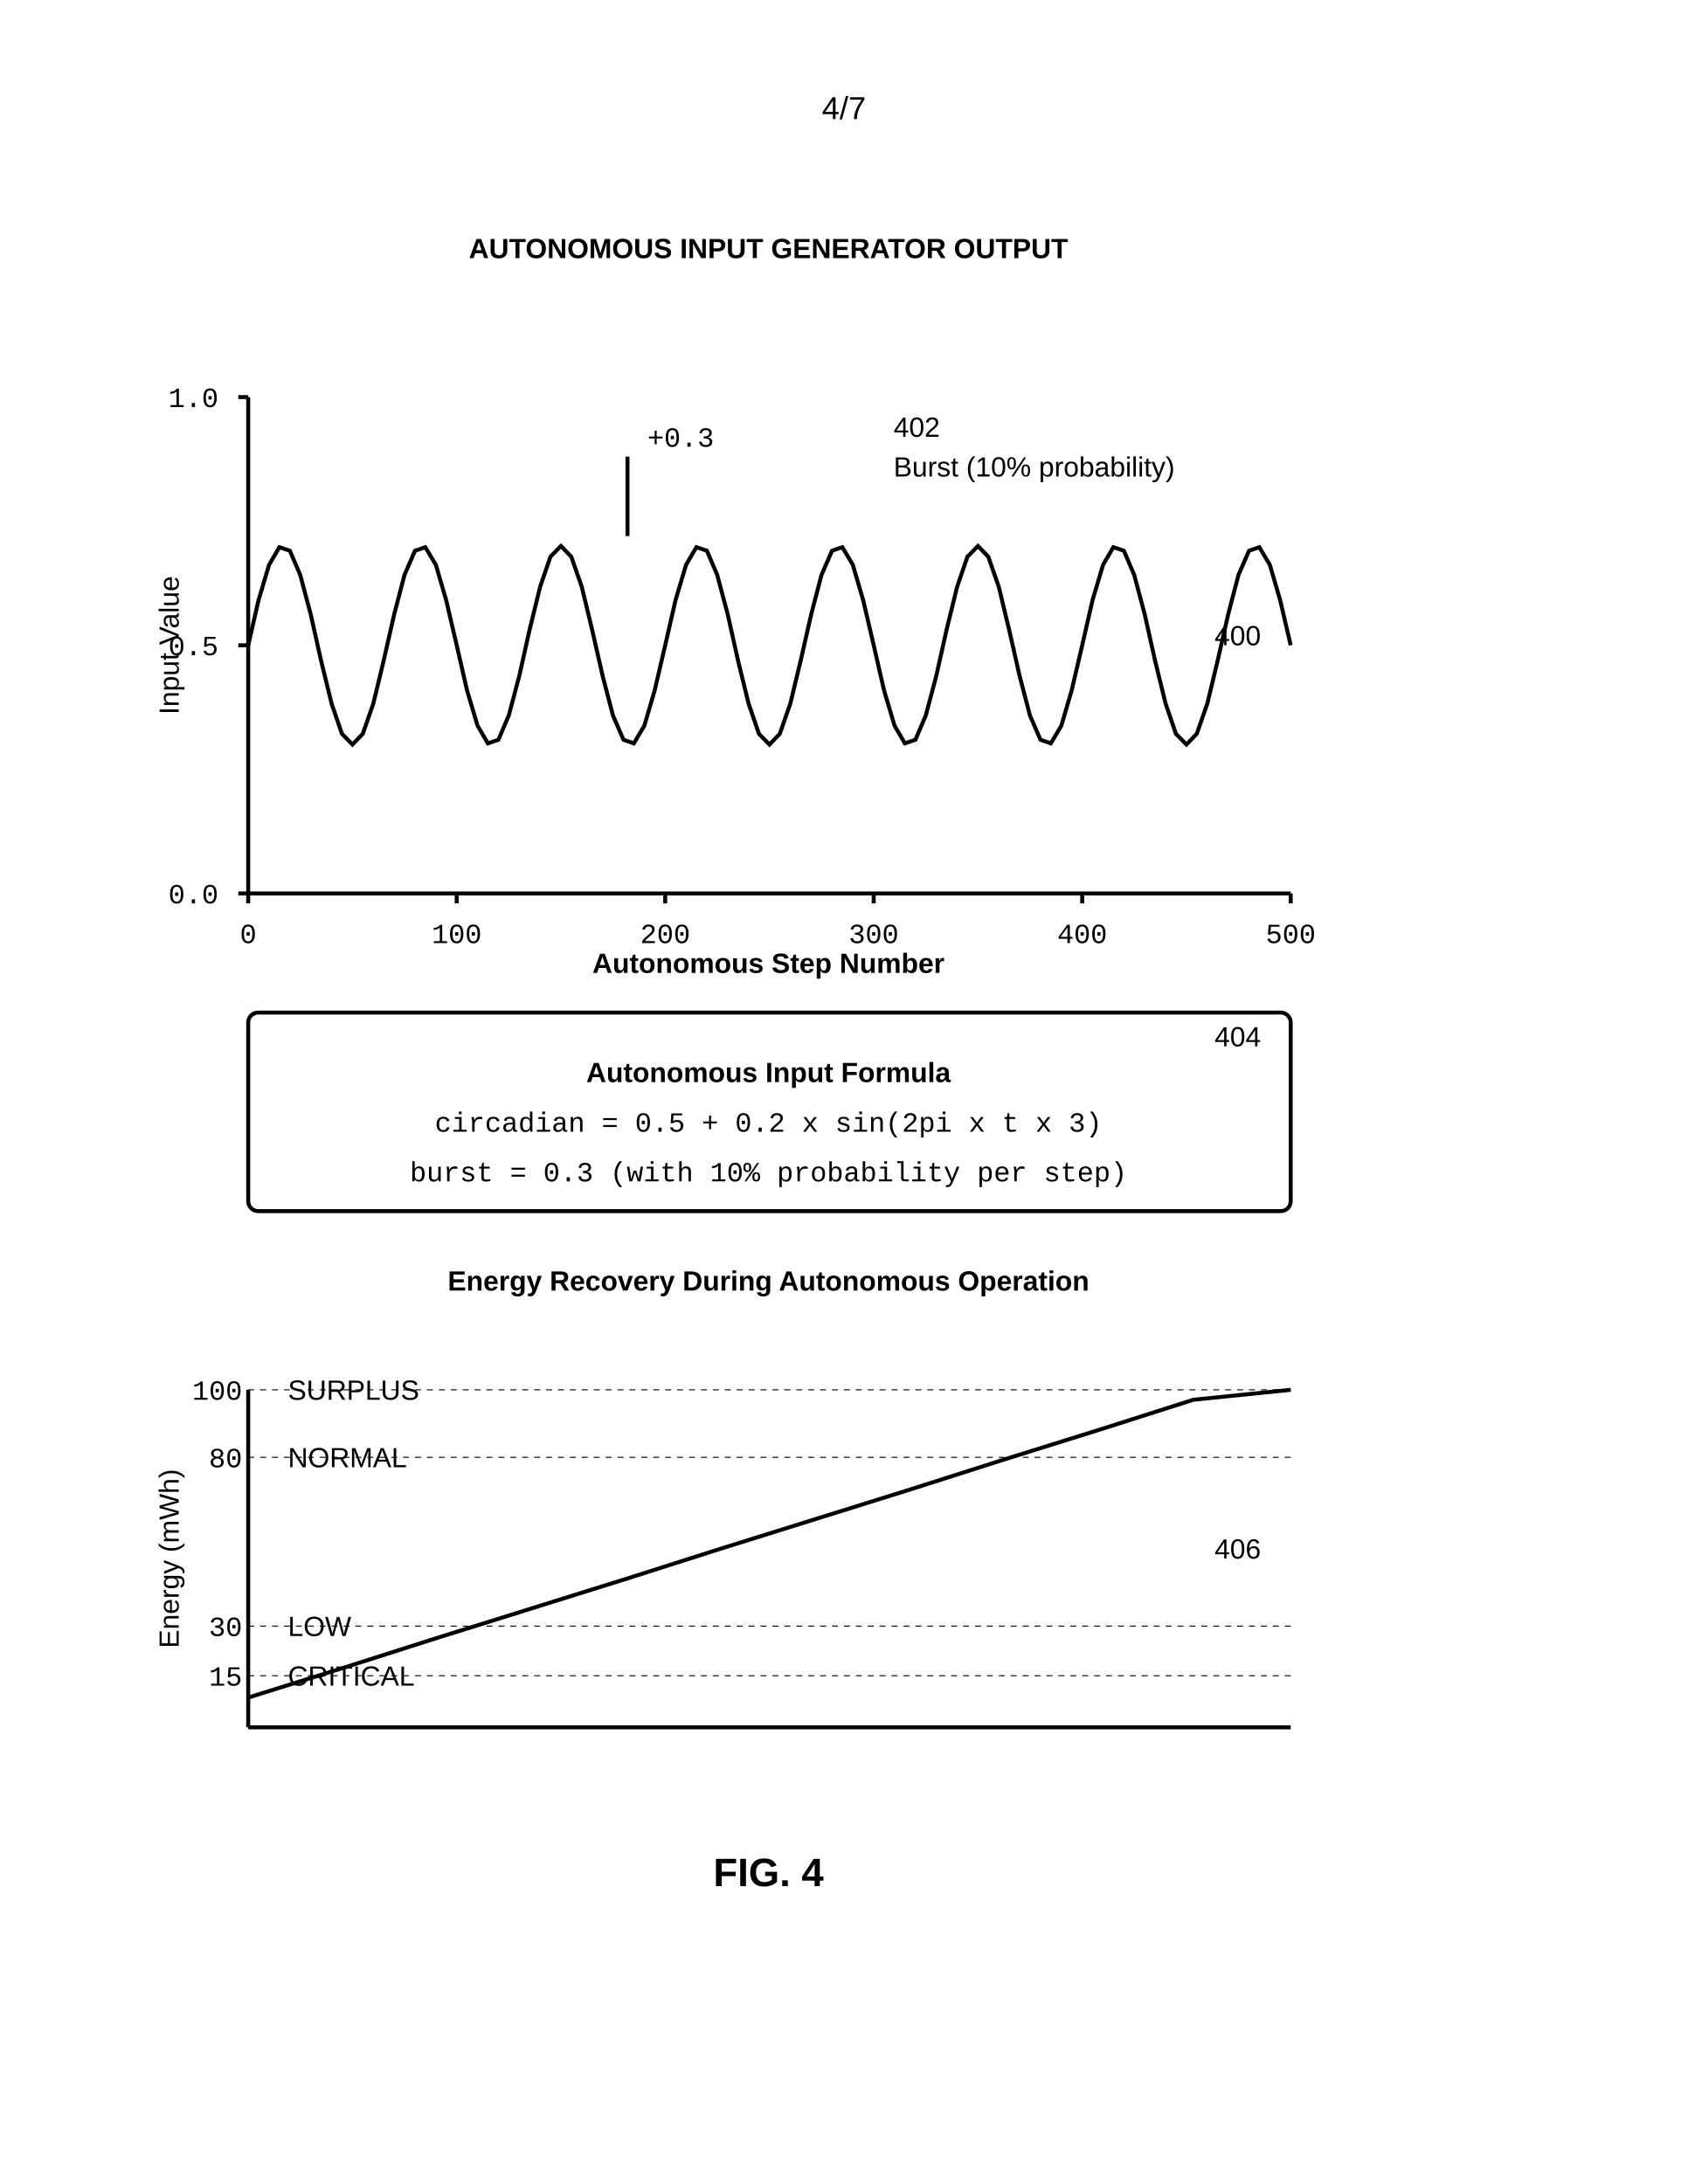
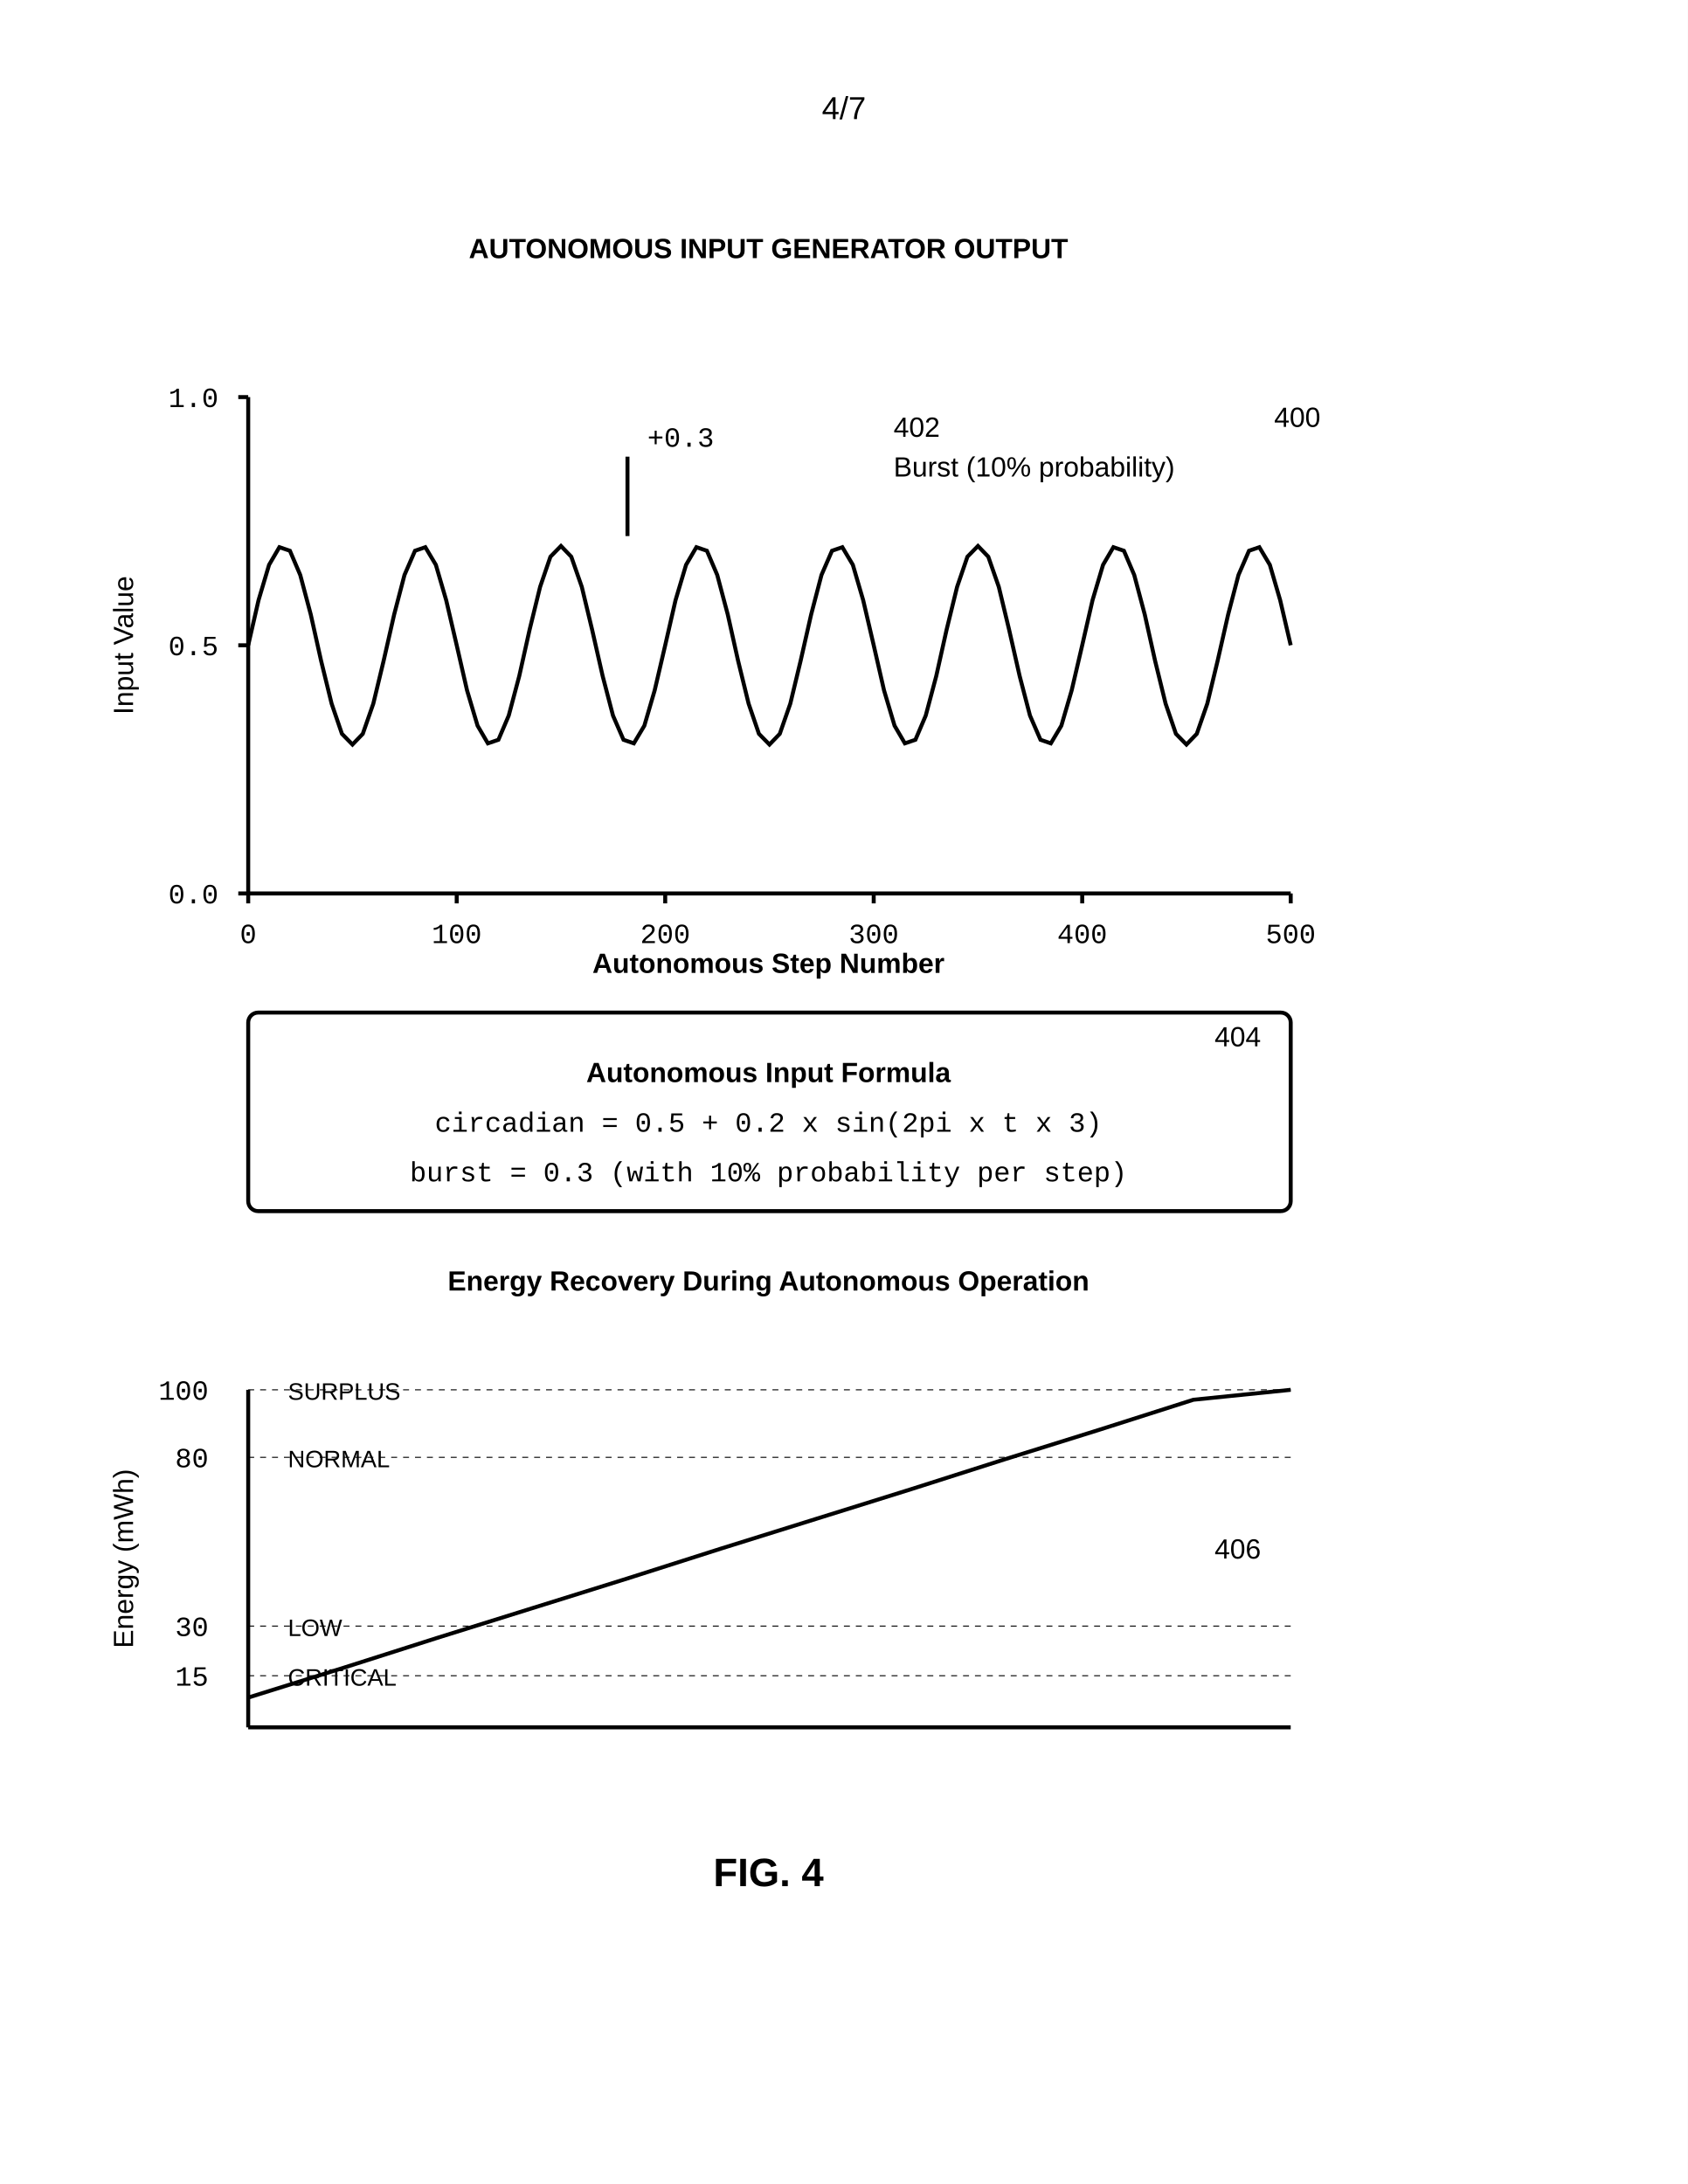
<svg xmlns="http://www.w3.org/2000/svg" width="8.5in" height="11in" viewBox="0 0 850 1100">
  <defs>
    <marker id="ah" markerWidth="6" markerHeight="4" refX="6" refY="2" orient="auto">
      <polygon points="0 0, 6 2, 0 4" fill="black" />
    </marker>
  </defs>
  <rect width="100%" height="100%" fill="white" />
  <text x="425" y="60" font-family="Arial, sans-serif" font-size="16" text-anchor="middle">4/7</text>
  <text x="387" y="130" font-family="Arial, sans-serif" font-size="14" font-weight="bold" text-anchor="middle">AUTONOMOUS INPUT GENERATOR OUTPUT</text>
  <line x1="125" y1="450" x2="125" y2="200" stroke="black" stroke-width="2" />
-   <text x="90" y="325" font-family="Arial, sans-serif" font-size="14" text-anchor="middle" transform="rotate(-90 90 325)">Input Value</text>
+   <text x="67" y="325" font-family="Arial, sans-serif" font-size="14" text-anchor="middle" transform="rotate(-90 67 325)">Input Value</text>
  <line x1="125" y1="450" x2="650" y2="450" stroke="black" stroke-width="2" />
  <text x="387" y="490" font-family="Arial, sans-serif" font-size="14" font-weight="bold" text-anchor="middle">Autonomous Step Number</text>
-   <text x="635" y="325" font-family="Arial, sans-serif" font-size="14" text-anchor="end">400</text>
+   <text x="665" y="215" font-family="Arial, sans-serif" font-size="14" text-anchor="end">400</text>
  <line x1="120" y1="450" x2="125" y2="450" stroke="black" stroke-width="2" />
  <text x="110" y="455" font-family="Courier New, monospace" font-size="14" text-anchor="end">0.0</text>
  <line x1="120" y1="325" x2="125" y2="325" stroke="black" stroke-width="2" />
  <text x="110" y="330" font-family="Courier New, monospace" font-size="14" text-anchor="end">0.5</text>
  <line x1="120" y1="200" x2="125" y2="200" stroke="black" stroke-width="2" />
  <text x="110" y="205" font-family="Courier New, monospace" font-size="14" text-anchor="end">1.0</text>
  <line x1="125" y1="450" x2="125" y2="455" stroke="black" stroke-width="2" />
  <text x="125" y="475" font-family="Courier New, monospace" font-size="14" text-anchor="middle">0</text>
  <line x1="230" y1="450" x2="230" y2="455" stroke="black" stroke-width="2" />
  <text x="230" y="475" font-family="Courier New, monospace" font-size="14" text-anchor="middle">100</text>
  <line x1="335" y1="450" x2="335" y2="455" stroke="black" stroke-width="2" />
  <text x="335" y="475" font-family="Courier New, monospace" font-size="14" text-anchor="middle">200</text>
  <line x1="440" y1="450" x2="440" y2="455" stroke="black" stroke-width="2" />
  <text x="440" y="475" font-family="Courier New, monospace" font-size="14" text-anchor="middle">300</text>
  <line x1="545" y1="450" x2="545" y2="455" stroke="black" stroke-width="2" />
  <text x="545" y="475" font-family="Courier New, monospace" font-size="14" text-anchor="middle">400</text>
  <line x1="650" y1="450" x2="650" y2="455" stroke="black" stroke-width="2" />
  <text x="650" y="475" font-family="Courier New, monospace" font-size="14" text-anchor="middle">500</text>
  <polyline points="125.0,325.0 130.2,302.3 135.5,284.5 140.7,275.6 146.0,277.4 151.2,289.6 156.5,309.5 161.7,332.8 167.0,354.4 172.2,369.6 177.5,375.0 182.7,369.6 188.0,354.4 193.2,332.8 198.5,309.5 203.7,289.6 209.0,277.4 214.2,275.6 219.5,284.5 224.7,302.3 230.0,325.0 235.2,347.7 240.5,365.5 245.7,374.4 251.0,372.6 256.2,360.4 261.5,340.5 266.7,317.2 272.0,295.6 277.2,280.4 282.5,275.0 287.7,280.4 293.0,295.6 298.2,317.2 303.5,340.5 308.7,360.4 314.0,372.6 319.2,374.4 324.5,365.5 329.7,347.7 335.0,325.0 340.2,302.3 345.5,284.5 350.7,275.6 356.0,277.4 361.2,289.6 366.5,309.5 371.7,332.8 377.0,354.4 382.2,369.6 387.5,375.0 392.7,369.6 398.0,354.4 403.2,332.8 408.5,309.5 413.7,289.6 419.0,277.4 424.2,275.6 429.5,284.5 434.7,302.3 440.0,325.0 445.2,347.7 450.5,365.5 455.7,374.4 461.0,372.6 466.2,360.4 471.5,340.5 476.7,317.2 482.0,295.6 487.2,280.4 492.5,275.0 497.7,280.4 503.0,295.6 508.2,317.2 513.5,340.5 518.7,360.4 524.0,372.6 529.2,374.4 534.5,365.5 539.7,347.7 545.0,325.0 550.2,302.3 555.5,284.5 560.7,275.6 566.0,277.4 571.2,289.6 576.5,309.5 581.7,332.8 587.0,354.4 592.2,369.6 597.5,375.0 602.7,369.6 608.0,354.4 613.2,332.8 618.5,309.5 623.7,289.6 629.0,277.4 634.2,275.6 639.5,284.5 644.7,302.3 650.0,325.0" fill="none" stroke="black" stroke-width="2" />
  <line x1="316" y1="270" x2="316" y2="230" stroke="black" stroke-width="2" />
  <text x="326" y="225" font-family="Courier New, monospace" font-size="14" text-anchor="start">+0.3</text>
  <text x="450" y="220" font-family="Arial, sans-serif" font-size="14" text-anchor="start">402</text>
  <text x="450" y="240" font-family="Arial, sans-serif" font-size="14" text-anchor="start">Burst (10% probability)</text>
  <rect x="125" y="510" width="525" height="100" rx="5" fill="none" stroke="black" stroke-width="2" />
  <text x="635" y="527" font-family="Arial, sans-serif" font-size="14" text-anchor="end">404</text>
  <text x="387" y="545" font-family="Arial, sans-serif" font-size="14" font-weight="bold" text-anchor="middle">Autonomous Input Formula</text>
  <text x="387" y="570" font-family="Courier New, monospace" font-size="14" text-anchor="middle">circadian = 0.5 + 0.2 x sin(2pi x t x 3)</text>
  <text x="387" y="595" font-family="Courier New, monospace" font-size="14" text-anchor="middle">burst = 0.3 (with 10% probability per step)</text>
  <text x="387" y="650" font-family="Arial, sans-serif" font-size="14" font-weight="bold" text-anchor="middle">Energy Recovery During Autonomous Operation</text>
  <line x1="125" y1="870" x2="125" y2="700" stroke="black" stroke-width="2" />
-   <text x="90" y="785" font-family="Arial, sans-serif" font-size="14" text-anchor="middle" transform="rotate(-90 90 785)">Energy (mWh)</text>
+   <text x="67" y="785" font-family="Arial, sans-serif" font-size="14" text-anchor="middle" transform="rotate(-90 67 785)">Energy (mWh)</text>
  <line x1="125" y1="870" x2="650" y2="870" stroke="black" stroke-width="2" />
  <text x="635" y="785" font-family="Arial, sans-serif" font-size="14" text-anchor="end">406</text>
  <line x1="125" y1="844" x2="650" y2="844" stroke="black" stroke-width="0.5" stroke-dasharray="3,3" />
-   <text x="122" y="849" font-family="Courier New, monospace" font-size="14" text-anchor="end">15</text>
-   <text x="145" y="849" font-family="Arial, sans-serif" font-size="14" text-anchor="start">CRITICAL</text>
+   <text x="105" y="849" font-family="Courier New, monospace" font-size="14" text-anchor="end">15</text>
+   <text x="145" y="849" font-family="Arial, sans-serif" font-size="12" text-anchor="start">CRITICAL</text>
  <line x1="125" y1="819" x2="650" y2="819" stroke="black" stroke-width="0.5" stroke-dasharray="3,3" />
-   <text x="122" y="824" font-family="Courier New, monospace" font-size="14" text-anchor="end">30</text>
-   <text x="145" y="824" font-family="Arial, sans-serif" font-size="14" text-anchor="start">LOW</text>
+   <text x="105" y="824" font-family="Courier New, monospace" font-size="14" text-anchor="end">30</text>
+   <text x="145" y="824" font-family="Arial, sans-serif" font-size="12" text-anchor="start">LOW</text>
  <line x1="125" y1="734" x2="650" y2="734" stroke="black" stroke-width="0.5" stroke-dasharray="3,3" />
-   <text x="122" y="739" font-family="Courier New, monospace" font-size="14" text-anchor="end">80</text>
-   <text x="145" y="739" font-family="Arial, sans-serif" font-size="14" text-anchor="start">NORMAL</text>
+   <text x="105" y="739" font-family="Courier New, monospace" font-size="14" text-anchor="end">80</text>
+   <text x="145" y="739" font-family="Arial, sans-serif" font-size="12" text-anchor="start">NORMAL</text>
  <line x1="125" y1="700" x2="650" y2="700" stroke="black" stroke-width="0.5" stroke-dasharray="3,3" />
-   <text x="122" y="705" font-family="Courier New, monospace" font-size="14" text-anchor="end">100</text>
-   <text x="145" y="705" font-family="Arial, sans-serif" font-size="14" text-anchor="start">SURPLUS</text>
+   <text x="105" y="705" font-family="Courier New, monospace" font-size="14" text-anchor="end">100</text>
+   <text x="145" y="705" font-family="Arial, sans-serif" font-size="12" text-anchor="start">SURPLUS</text>
  <polyline points="125,855 173,840 220,825 268,810 316,795 363,780 411,765 459,750 506,735 554,720 601,705 650,700" fill="none" stroke="black" stroke-width="2" />
  <text x="387" y="950" font-family="Arial, sans-serif" font-size="20" font-weight="bold" text-anchor="middle">FIG. 4</text>
</svg>
